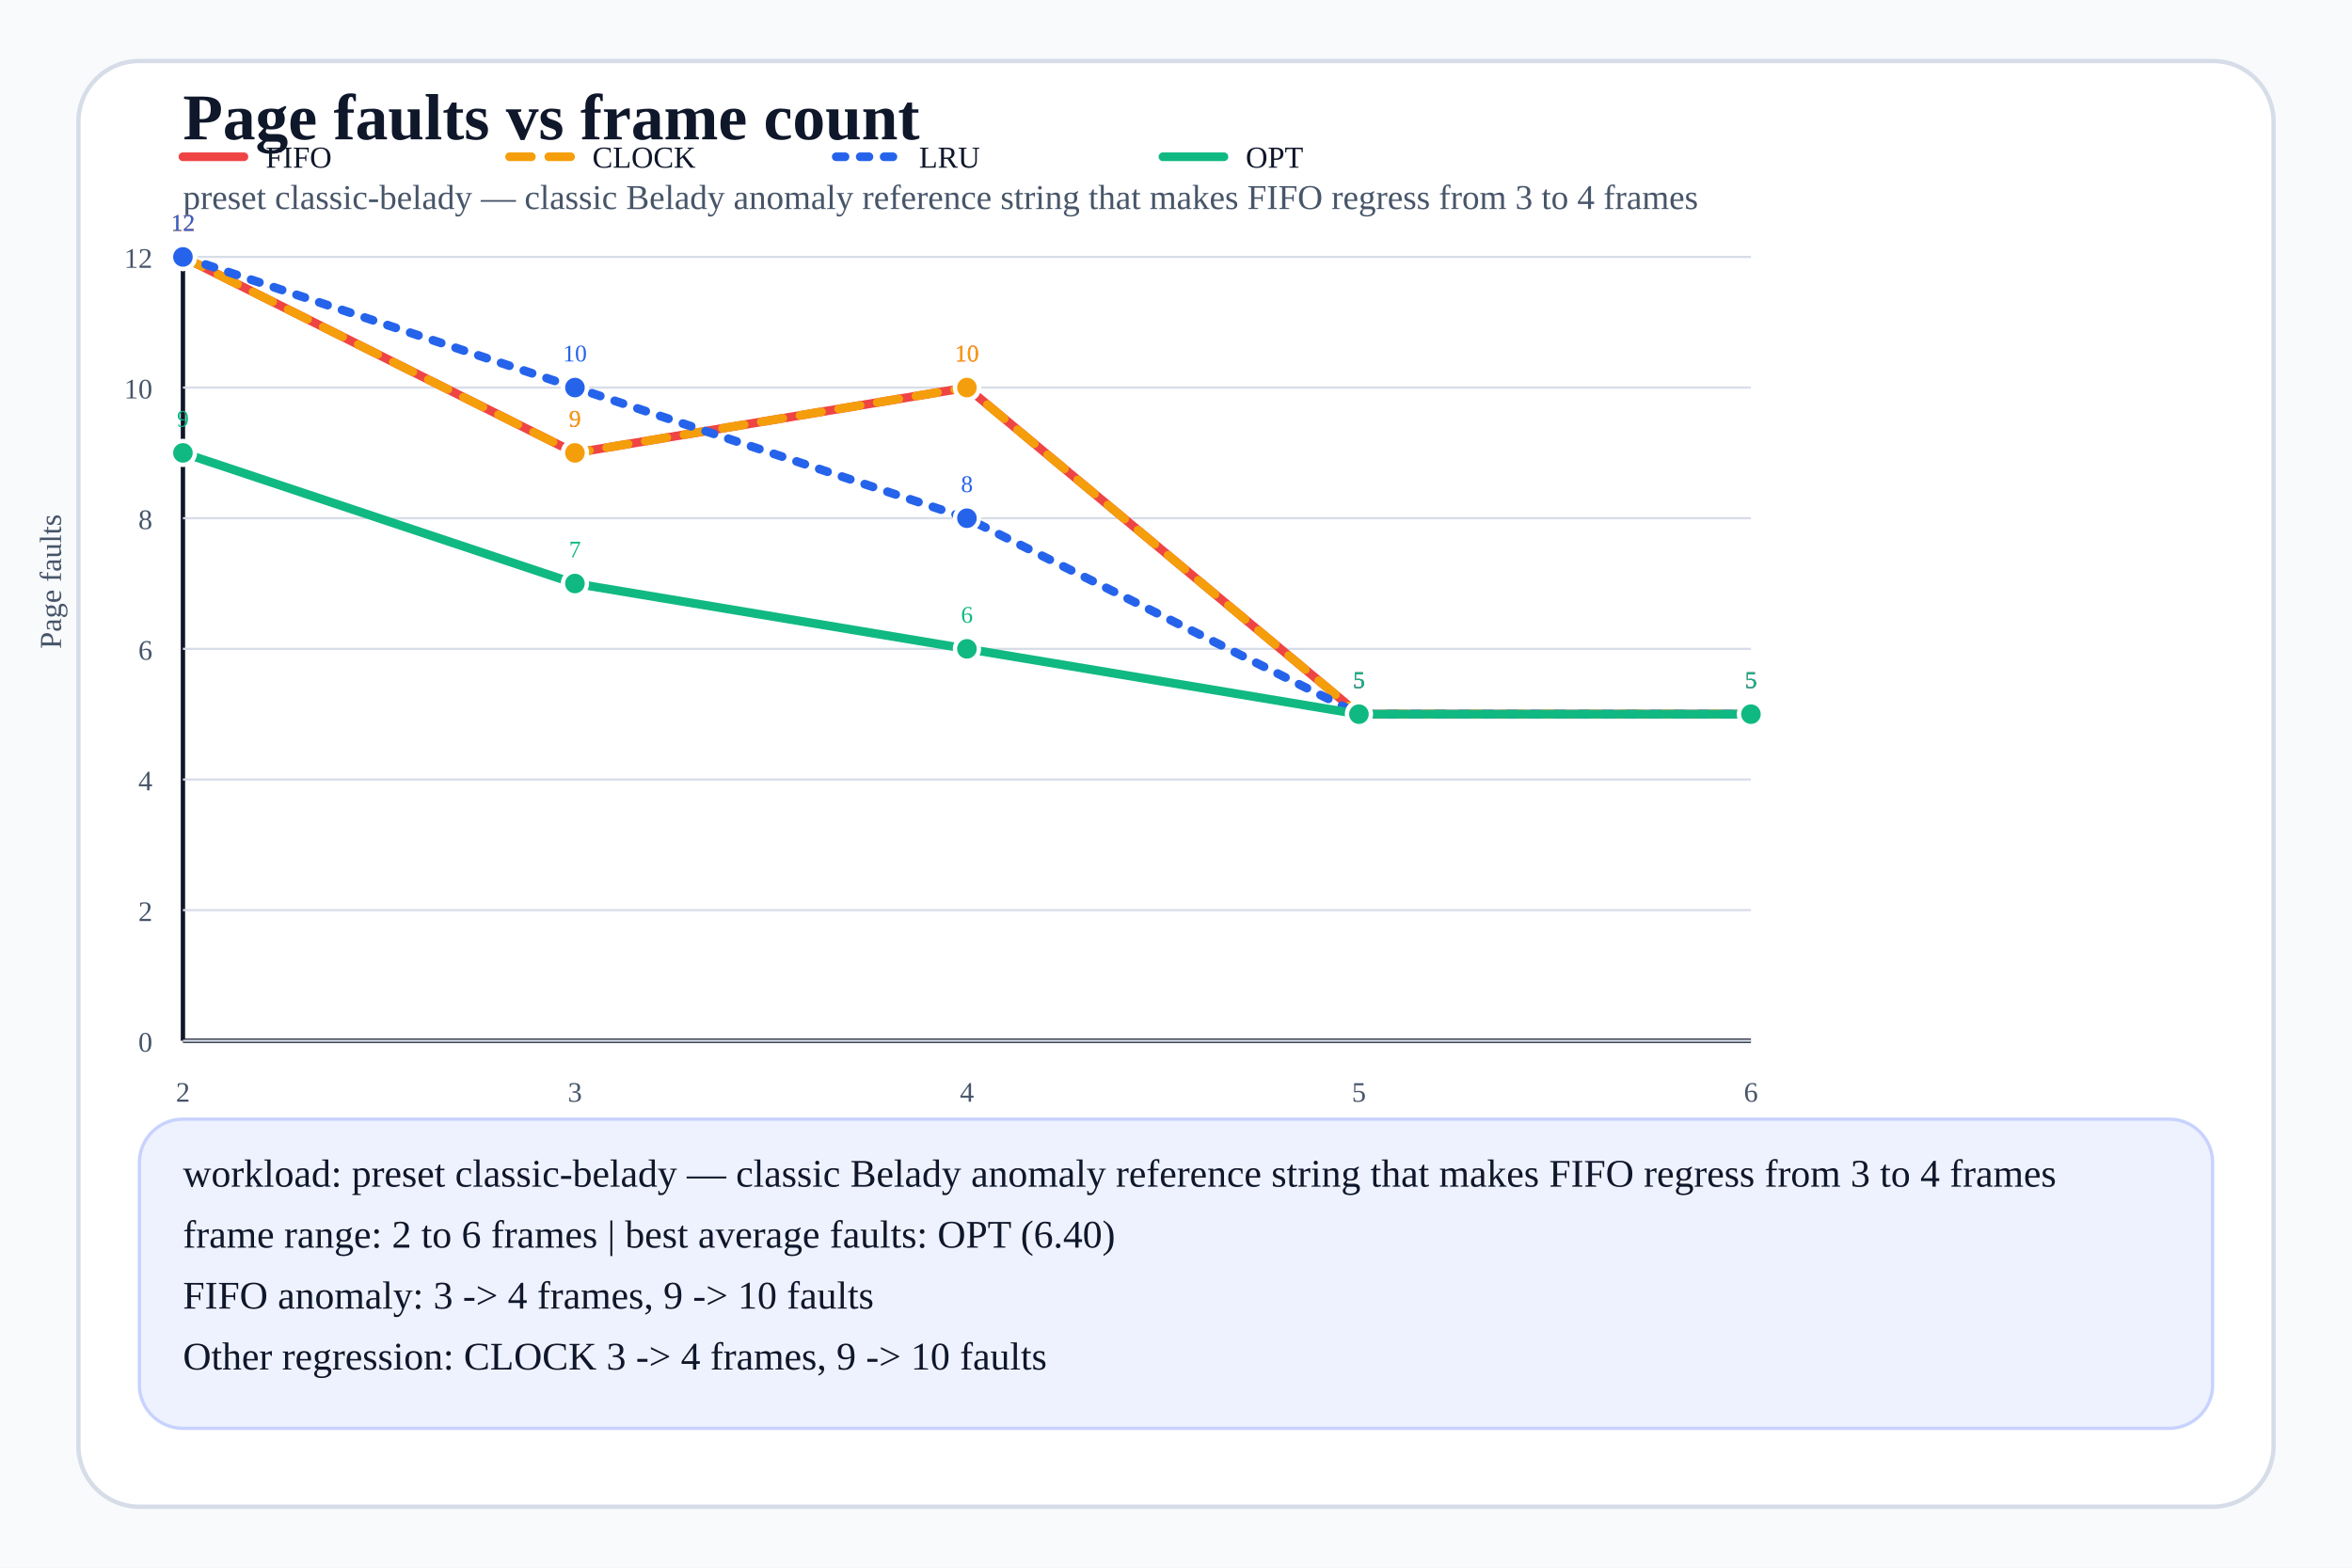
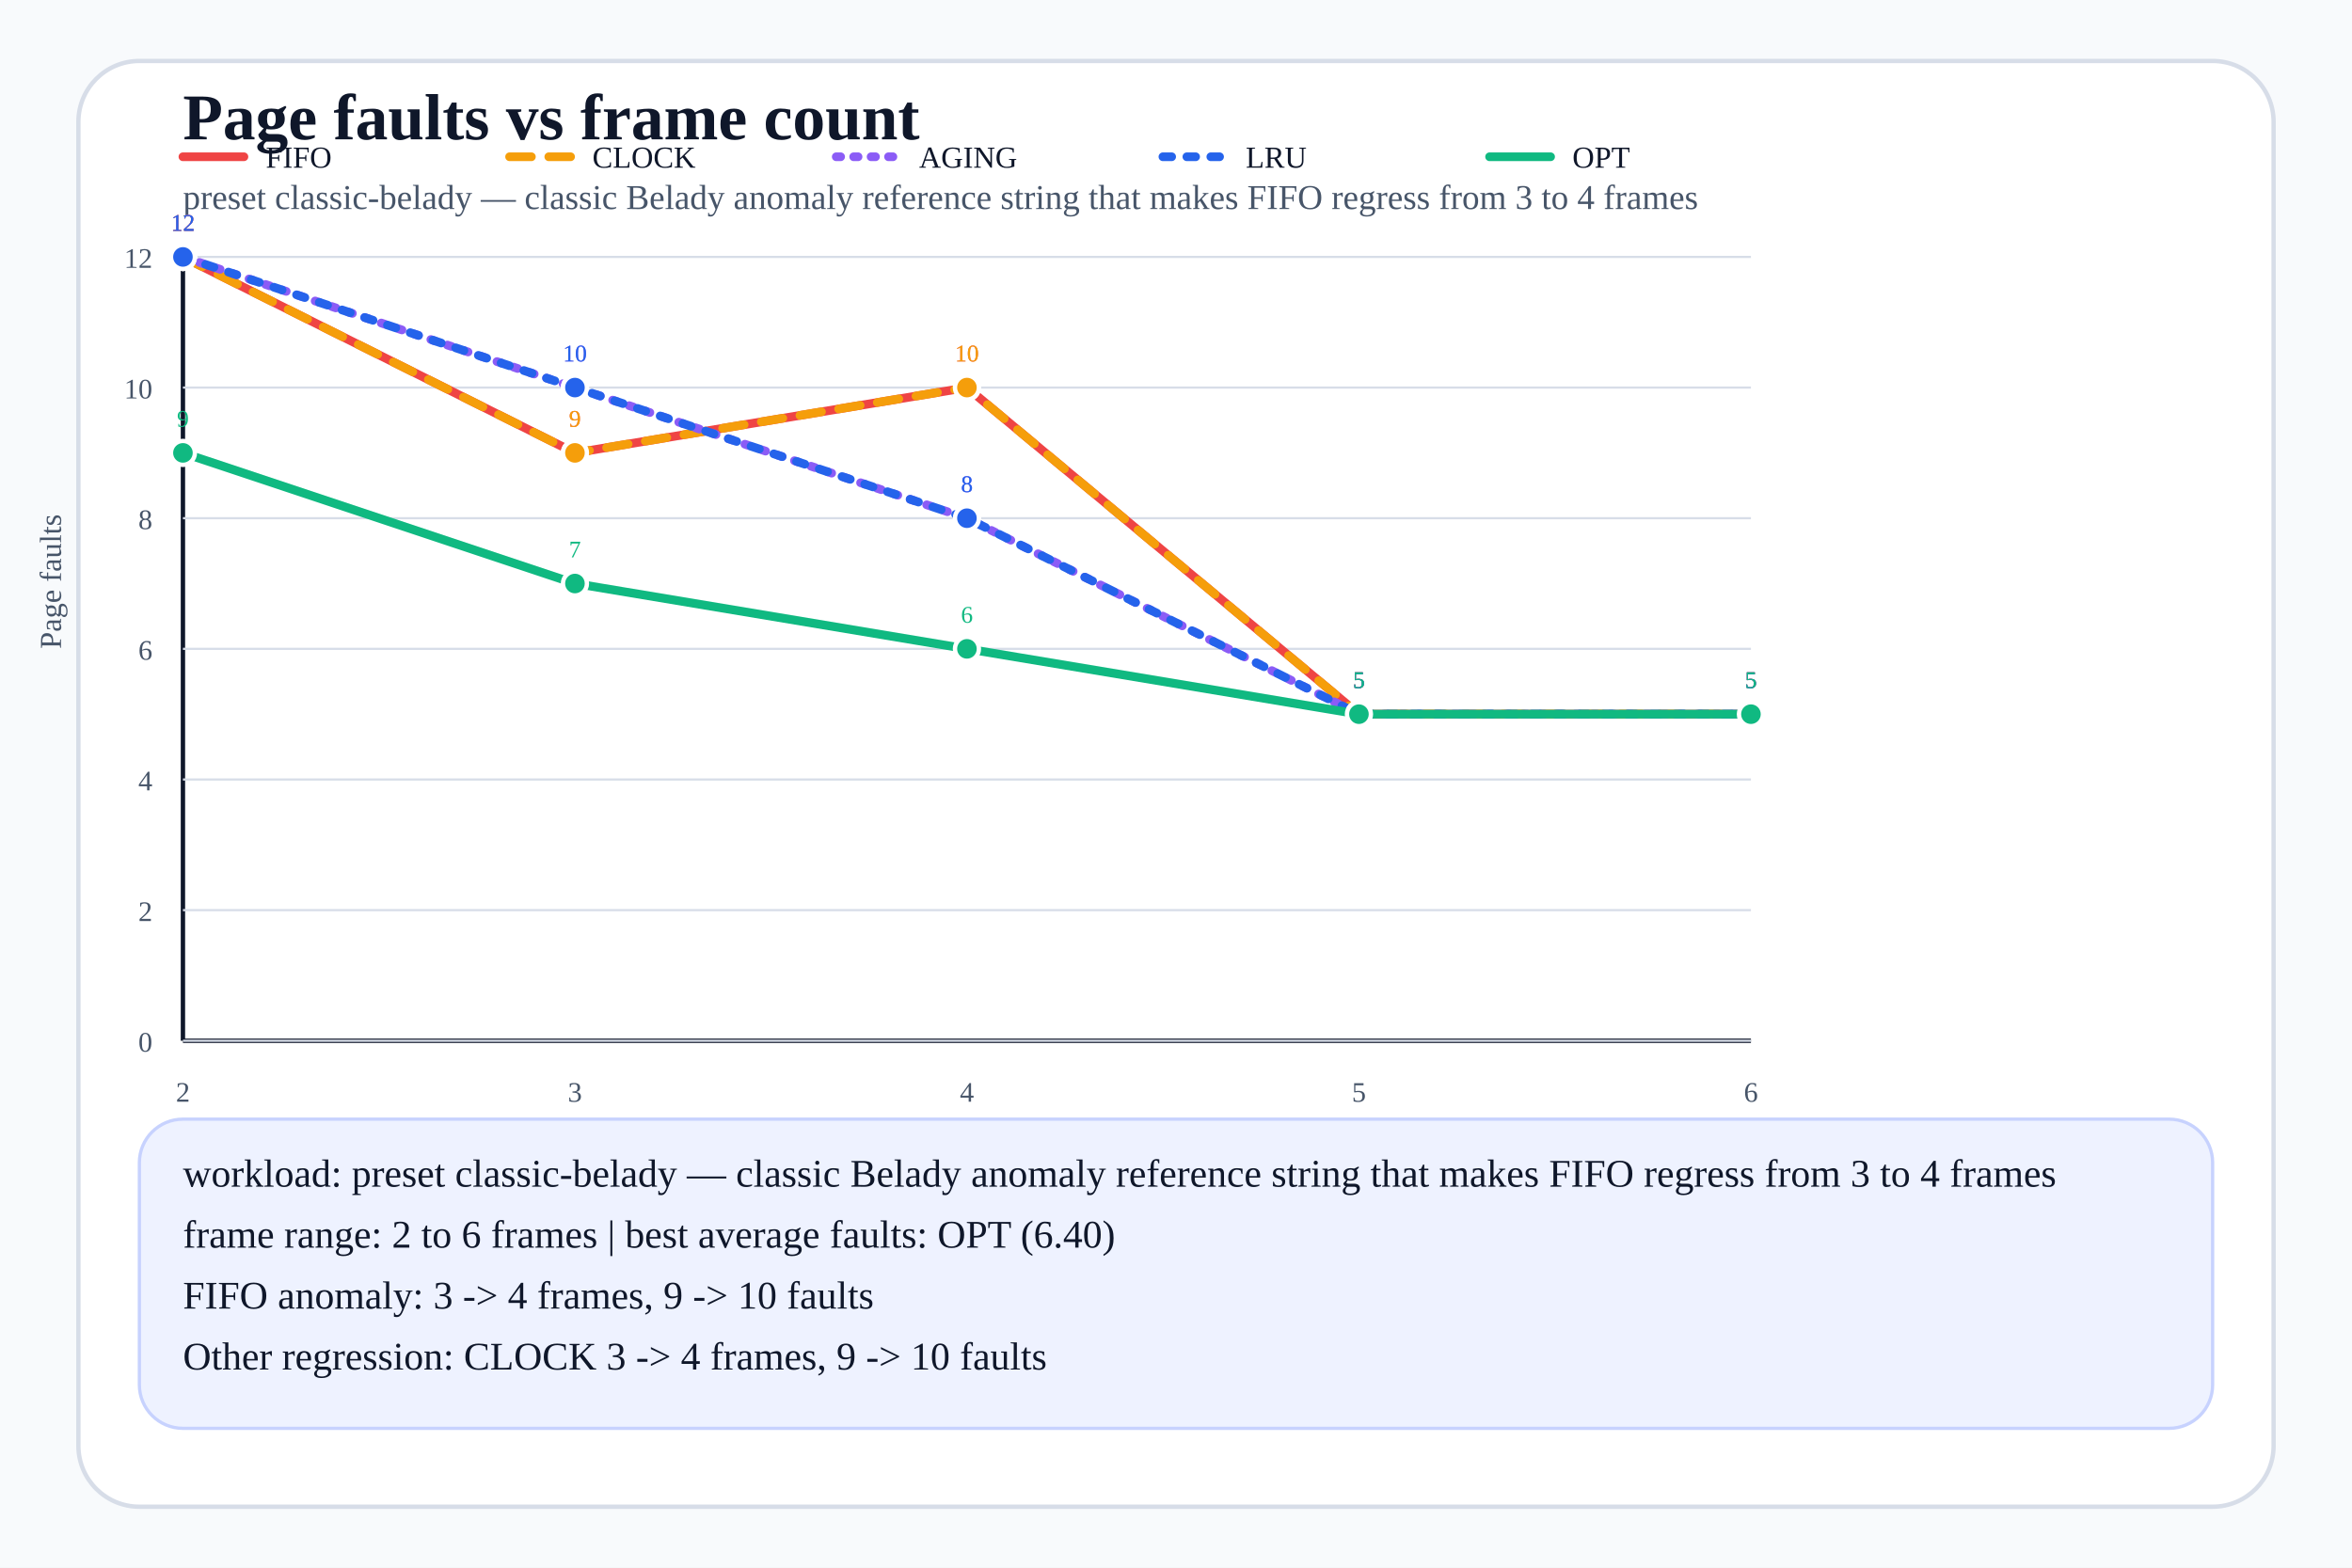
- <svg xmlns="http://www.w3.org/2000/svg" width="1080" height="720" viewBox="0 0 1080 720" role="img" aria-labelledby="title desc">
+ <svg xmlns="http://www.w3.org/2000/svg" width="1080" height="720" viewBox="0 0 1080 720" role="img" aria-labelledby="page-replacement-study-title page-replacement-study-desc">
  <rect width="100%" height="100%" fill="#f8fafc" />
  <rect x="36" y="28" width="1008" height="664" rx="28" fill="#ffffff" stroke="#d7dde8" stroke-width="2" />
  <text x="84" y="64" font-size="30" font-weight="700" fill="#0f172a">Page faults vs frame count</text>
  <text x="84" y="96" font-size="16" fill="#475569">preset classic-belady — classic Belady anomaly reference string that makes FIFO regress from 3 to 4 frames</text>
  <line x1="84" y1="72" x2="112" y2="72" stroke="#ef4444" stroke-width="4" stroke-linecap="round" />
  <text x="122" y="77" font-size="14" fill="#0f172a">FIFO</text>
  <line x1="234" y1="72" x2="262" y2="72" stroke="#f59e0b" stroke-width="4" stroke-linecap="round" stroke-dasharray="10 8" />
  <text x="272" y="77" font-size="14" fill="#0f172a">CLOCK</text>
-   <line x1="384" y1="72" x2="412" y2="72" stroke="#2563eb" stroke-width="4" stroke-linecap="round" stroke-dasharray="4 7" />
-   <text x="422" y="77" font-size="14" fill="#0f172a">LRU</text>
-   <line x1="534" y1="72" x2="562" y2="72" stroke="#10b981" stroke-width="4" stroke-linecap="round" />
-   <text x="572" y="77" font-size="14" fill="#0f172a">OPT</text>
+   <line x1="384" y1="72" x2="412" y2="72" stroke="#8b5cf6" stroke-width="4" stroke-linecap="round" stroke-dasharray="2 6" />
+   <text x="422" y="77" font-size="14" fill="#0f172a">AGING</text>
+   <line x1="534" y1="72" x2="562" y2="72" stroke="#2563eb" stroke-width="4" stroke-linecap="round" stroke-dasharray="4 7" />
+   <text x="572" y="77" font-size="14" fill="#0f172a">LRU</text>
+   <line x1="684" y1="72" x2="712" y2="72" stroke="#10b981" stroke-width="4" stroke-linecap="round" />
+   <text x="722" y="77" font-size="14" fill="#0f172a">OPT</text>
  <line x1="84" y1="118" x2="84" y2="478" stroke="#0f172a" stroke-width="2" />
  <line x1="84" y1="478" x2="804" y2="478" stroke="#0f172a" stroke-width="2" />
  <line x1="84" y1="478.00" x2="804" y2="478.00" stroke="#d7dde8" stroke-width="1" />
  <text x="70" y="483.00" font-size="13" text-anchor="end" fill="#475569">0</text>
  <line x1="84" y1="418.00" x2="804" y2="418.00" stroke="#d7dde8" stroke-width="1" />
  <text x="70" y="423.00" font-size="13" text-anchor="end" fill="#475569">2</text>
  <line x1="84" y1="358.00" x2="804" y2="358.00" stroke="#d7dde8" stroke-width="1" />
  <text x="70" y="363.00" font-size="13" text-anchor="end" fill="#475569">4</text>
  <line x1="84" y1="298.00" x2="804" y2="298.00" stroke="#d7dde8" stroke-width="1" />
  <text x="70" y="303.00" font-size="13" text-anchor="end" fill="#475569">6</text>
  <line x1="84" y1="238.00" x2="804" y2="238.00" stroke="#d7dde8" stroke-width="1" />
  <text x="70" y="243.00" font-size="13" text-anchor="end" fill="#475569">8</text>
  <line x1="84" y1="178.00" x2="804" y2="178.00" stroke="#d7dde8" stroke-width="1" />
  <text x="70" y="183.00" font-size="13" text-anchor="end" fill="#475569">10</text>
  <line x1="84" y1="118.00" x2="804" y2="118.00" stroke="#d7dde8" stroke-width="1" />
  <text x="70" y="123.00" font-size="13" text-anchor="end" fill="#475569">12</text>
  <text x="84.00" y="506" font-size="13" text-anchor="middle" fill="#475569">2</text>
  <text x="264.00" y="506" font-size="13" text-anchor="middle" fill="#475569">3</text>
  <text x="444.00" y="506" font-size="13" text-anchor="middle" fill="#475569">4</text>
  <text x="624.00" y="506" font-size="13" text-anchor="middle" fill="#475569">5</text>
  <text x="804.00" y="506" font-size="13" text-anchor="middle" fill="#475569">6</text>
  <text x="444.00" y="534" font-size="14" text-anchor="middle" fill="#475569">Frames</text>
  <text x="28" y="298.00" font-size="14" fill="#475569" transform="rotate(-90 28 298.00)">Page faults</text>
  <polyline fill="none" stroke="#ef4444" stroke-width="4" stroke-linecap="round" stroke-linejoin="round" points="84.00,118.00 264.00,208.00 444.00,178.00 624.00,328.00 804.00,328.00" />
  <circle cx="84.00" cy="118.00" r="5.5" fill="#ef4444" stroke="#ffffff" stroke-width="2" />
  <text x="84.00" y="106.00" font-size="11" text-anchor="middle" fill="#ef4444">12</text>
  <circle cx="264.00" cy="208.00" r="5.5" fill="#ef4444" stroke="#ffffff" stroke-width="2" />
  <text x="264.00" y="196.00" font-size="11" text-anchor="middle" fill="#ef4444">9</text>
  <circle cx="444.00" cy="178.00" r="5.5" fill="#ef4444" stroke="#ffffff" stroke-width="2" />
  <text x="444.00" y="166.00" font-size="11" text-anchor="middle" fill="#ef4444">10</text>
  <circle cx="624.00" cy="328.00" r="5.5" fill="#ef4444" stroke="#ffffff" stroke-width="2" />
  <text x="624.00" y="316.00" font-size="11" text-anchor="middle" fill="#ef4444">5</text>
  <circle cx="804.00" cy="328.00" r="5.5" fill="#ef4444" stroke="#ffffff" stroke-width="2" />
  <text x="804.00" y="316.00" font-size="11" text-anchor="middle" fill="#ef4444">5</text>
  <polyline fill="none" stroke="#f59e0b" stroke-width="4" stroke-linecap="round" stroke-linejoin="round" points="84.00,118.00 264.00,208.00 444.00,178.00 624.00,328.00 804.00,328.00" stroke-dasharray="10 8" />
  <circle cx="84.00" cy="118.00" r="5.5" fill="#f59e0b" stroke="#ffffff" stroke-width="2" />
  <text x="84.00" y="106.00" font-size="11" text-anchor="middle" fill="#f59e0b">12</text>
  <circle cx="264.00" cy="208.00" r="5.5" fill="#f59e0b" stroke="#ffffff" stroke-width="2" />
  <text x="264.00" y="196.00" font-size="11" text-anchor="middle" fill="#f59e0b">9</text>
  <circle cx="444.00" cy="178.00" r="5.5" fill="#f59e0b" stroke="#ffffff" stroke-width="2" />
  <text x="444.00" y="166.00" font-size="11" text-anchor="middle" fill="#f59e0b">10</text>
  <circle cx="624.00" cy="328.00" r="5.5" fill="#f59e0b" stroke="#ffffff" stroke-width="2" />
  <text x="624.00" y="316.00" font-size="11" text-anchor="middle" fill="#f59e0b">5</text>
  <circle cx="804.00" cy="328.00" r="5.5" fill="#f59e0b" stroke="#ffffff" stroke-width="2" />
  <text x="804.00" y="316.00" font-size="11" text-anchor="middle" fill="#f59e0b">5</text>
+   <polyline fill="none" stroke="#8b5cf6" stroke-width="4" stroke-linecap="round" stroke-linejoin="round" points="84.00,118.00 264.00,178.00 444.00,238.00 624.00,328.00 804.00,328.00" stroke-dasharray="2 6" />
+   <circle cx="84.00" cy="118.00" r="5.5" fill="#8b5cf6" stroke="#ffffff" stroke-width="2" />
+   <text x="84.00" y="106.00" font-size="11" text-anchor="middle" fill="#8b5cf6">12</text>
+   <circle cx="264.00" cy="178.00" r="5.5" fill="#8b5cf6" stroke="#ffffff" stroke-width="2" />
+   <text x="264.00" y="166.00" font-size="11" text-anchor="middle" fill="#8b5cf6">10</text>
+   <circle cx="444.00" cy="238.00" r="5.5" fill="#8b5cf6" stroke="#ffffff" stroke-width="2" />
+   <text x="444.00" y="226.00" font-size="11" text-anchor="middle" fill="#8b5cf6">8</text>
+   <circle cx="624.00" cy="328.00" r="5.5" fill="#8b5cf6" stroke="#ffffff" stroke-width="2" />
+   <text x="624.00" y="316.00" font-size="11" text-anchor="middle" fill="#8b5cf6">5</text>
+   <circle cx="804.00" cy="328.00" r="5.5" fill="#8b5cf6" stroke="#ffffff" stroke-width="2" />
+   <text x="804.00" y="316.00" font-size="11" text-anchor="middle" fill="#8b5cf6">5</text>
  <polyline fill="none" stroke="#2563eb" stroke-width="4" stroke-linecap="round" stroke-linejoin="round" points="84.00,118.00 264.00,178.00 444.00,238.00 624.00,328.00 804.00,328.00" stroke-dasharray="4 7" />
  <circle cx="84.00" cy="118.00" r="5.5" fill="#2563eb" stroke="#ffffff" stroke-width="2" />
  <text x="84.00" y="106.00" font-size="11" text-anchor="middle" fill="#2563eb">12</text>
  <circle cx="264.00" cy="178.00" r="5.5" fill="#2563eb" stroke="#ffffff" stroke-width="2" />
  <text x="264.00" y="166.00" font-size="11" text-anchor="middle" fill="#2563eb">10</text>
  <circle cx="444.00" cy="238.00" r="5.5" fill="#2563eb" stroke="#ffffff" stroke-width="2" />
  <text x="444.00" y="226.00" font-size="11" text-anchor="middle" fill="#2563eb">8</text>
  <circle cx="624.00" cy="328.00" r="5.5" fill="#2563eb" stroke="#ffffff" stroke-width="2" />
  <text x="624.00" y="316.00" font-size="11" text-anchor="middle" fill="#2563eb">5</text>
  <circle cx="804.00" cy="328.00" r="5.5" fill="#2563eb" stroke="#ffffff" stroke-width="2" />
  <text x="804.00" y="316.00" font-size="11" text-anchor="middle" fill="#2563eb">5</text>
  <polyline fill="none" stroke="#10b981" stroke-width="4" stroke-linecap="round" stroke-linejoin="round" points="84.00,208.00 264.00,268.00 444.00,298.00 624.00,328.00 804.00,328.00" />
  <circle cx="84.00" cy="208.00" r="5.5" fill="#10b981" stroke="#ffffff" stroke-width="2" />
  <text x="84.00" y="196.00" font-size="11" text-anchor="middle" fill="#10b981">9</text>
  <circle cx="264.00" cy="268.00" r="5.5" fill="#10b981" stroke="#ffffff" stroke-width="2" />
  <text x="264.00" y="256.00" font-size="11" text-anchor="middle" fill="#10b981">7</text>
  <circle cx="444.00" cy="298.00" r="5.5" fill="#10b981" stroke="#ffffff" stroke-width="2" />
  <text x="444.00" y="286.00" font-size="11" text-anchor="middle" fill="#10b981">6</text>
  <circle cx="624.00" cy="328.00" r="5.5" fill="#10b981" stroke="#ffffff" stroke-width="2" />
  <text x="624.00" y="316.00" font-size="11" text-anchor="middle" fill="#10b981">5</text>
  <circle cx="804.00" cy="328.00" r="5.5" fill="#10b981" stroke="#ffffff" stroke-width="2" />
  <text x="804.00" y="316.00" font-size="11" text-anchor="middle" fill="#10b981">5</text>
  <rect x="64" y="514" width="952" height="142" rx="20" fill="#eef2ff" stroke="#c7d2fe" stroke-width="1.5" />
  <text x="84" y="545" font-size="18" fill="#0f172a">workload: preset classic-belady — classic Belady anomaly reference string that makes FIFO regress from 3 to 4 frames</text>
  <text x="84" y="573" font-size="18" fill="#0f172a">frame range: 2 to 6 frames | best average faults: OPT (6.40)</text>
  <text x="84" y="601" font-size="18" fill="#0f172a">FIFO anomaly: 3 -&gt; 4 frames, 9 -&gt; 10 faults</text>
  <text x="84" y="629" font-size="18" fill="#0f172a">Other regression: CLOCK 3 -&gt; 4 frames, 9 -&gt; 10 faults</text>
</svg>
